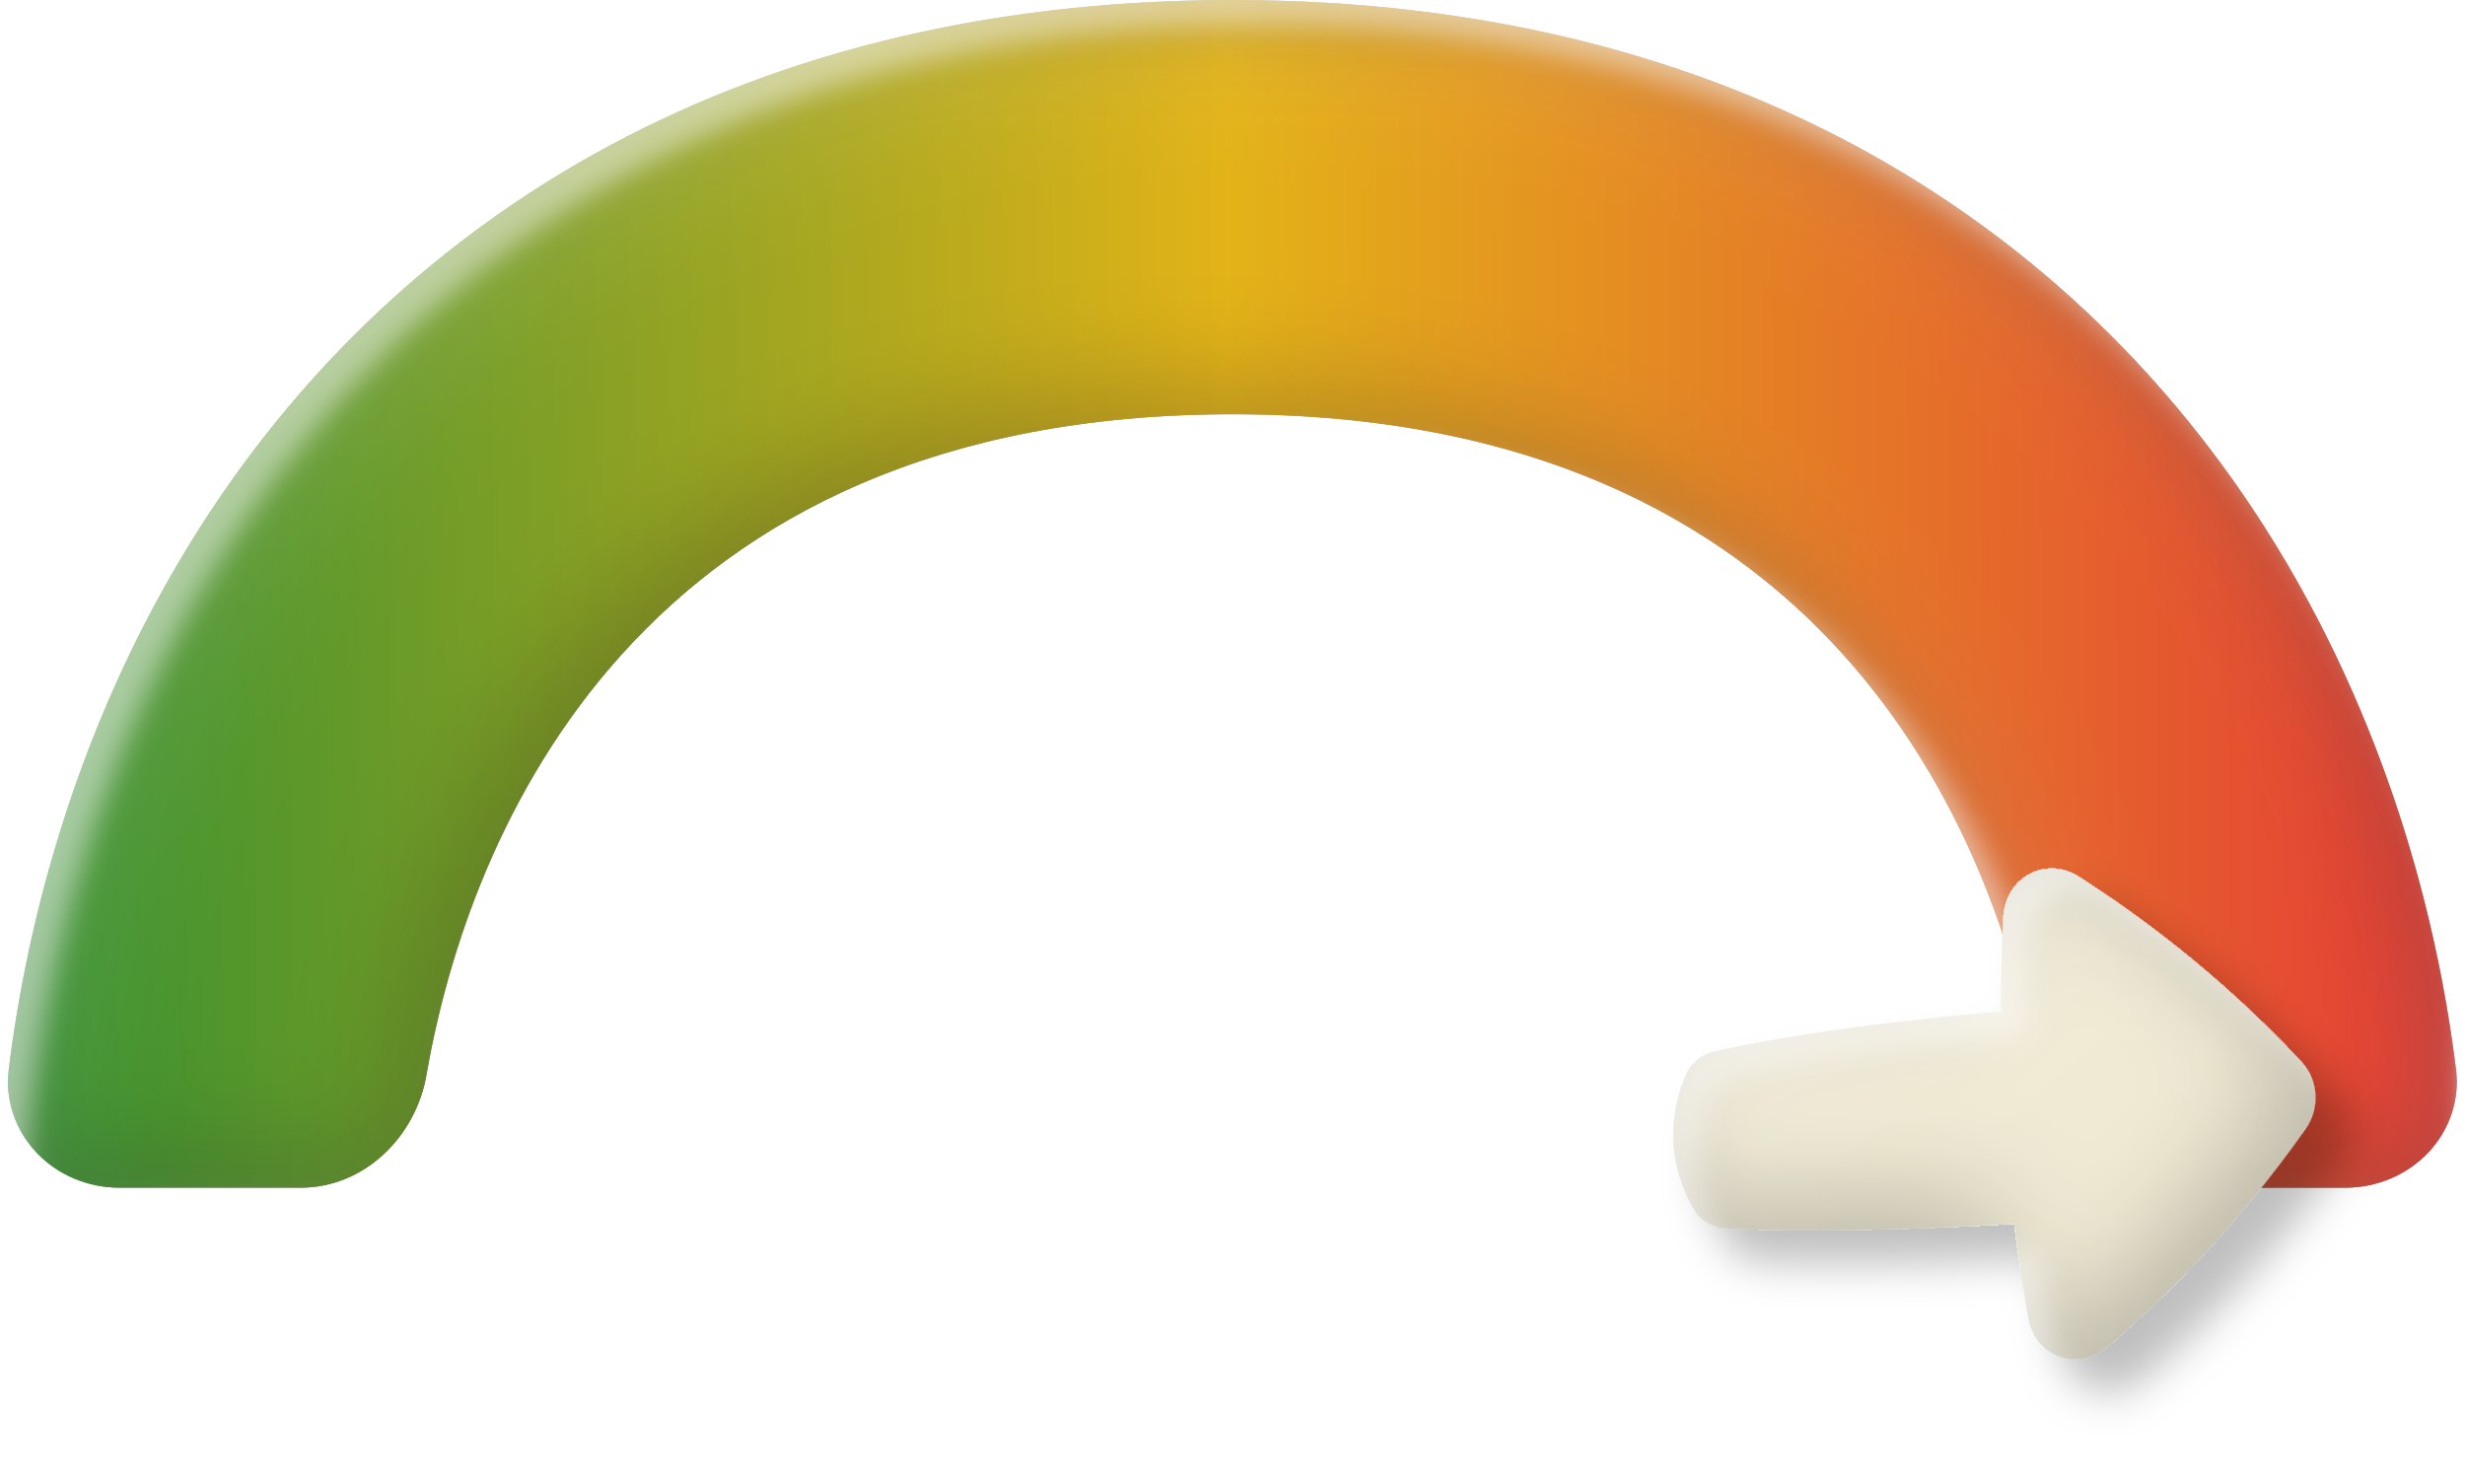
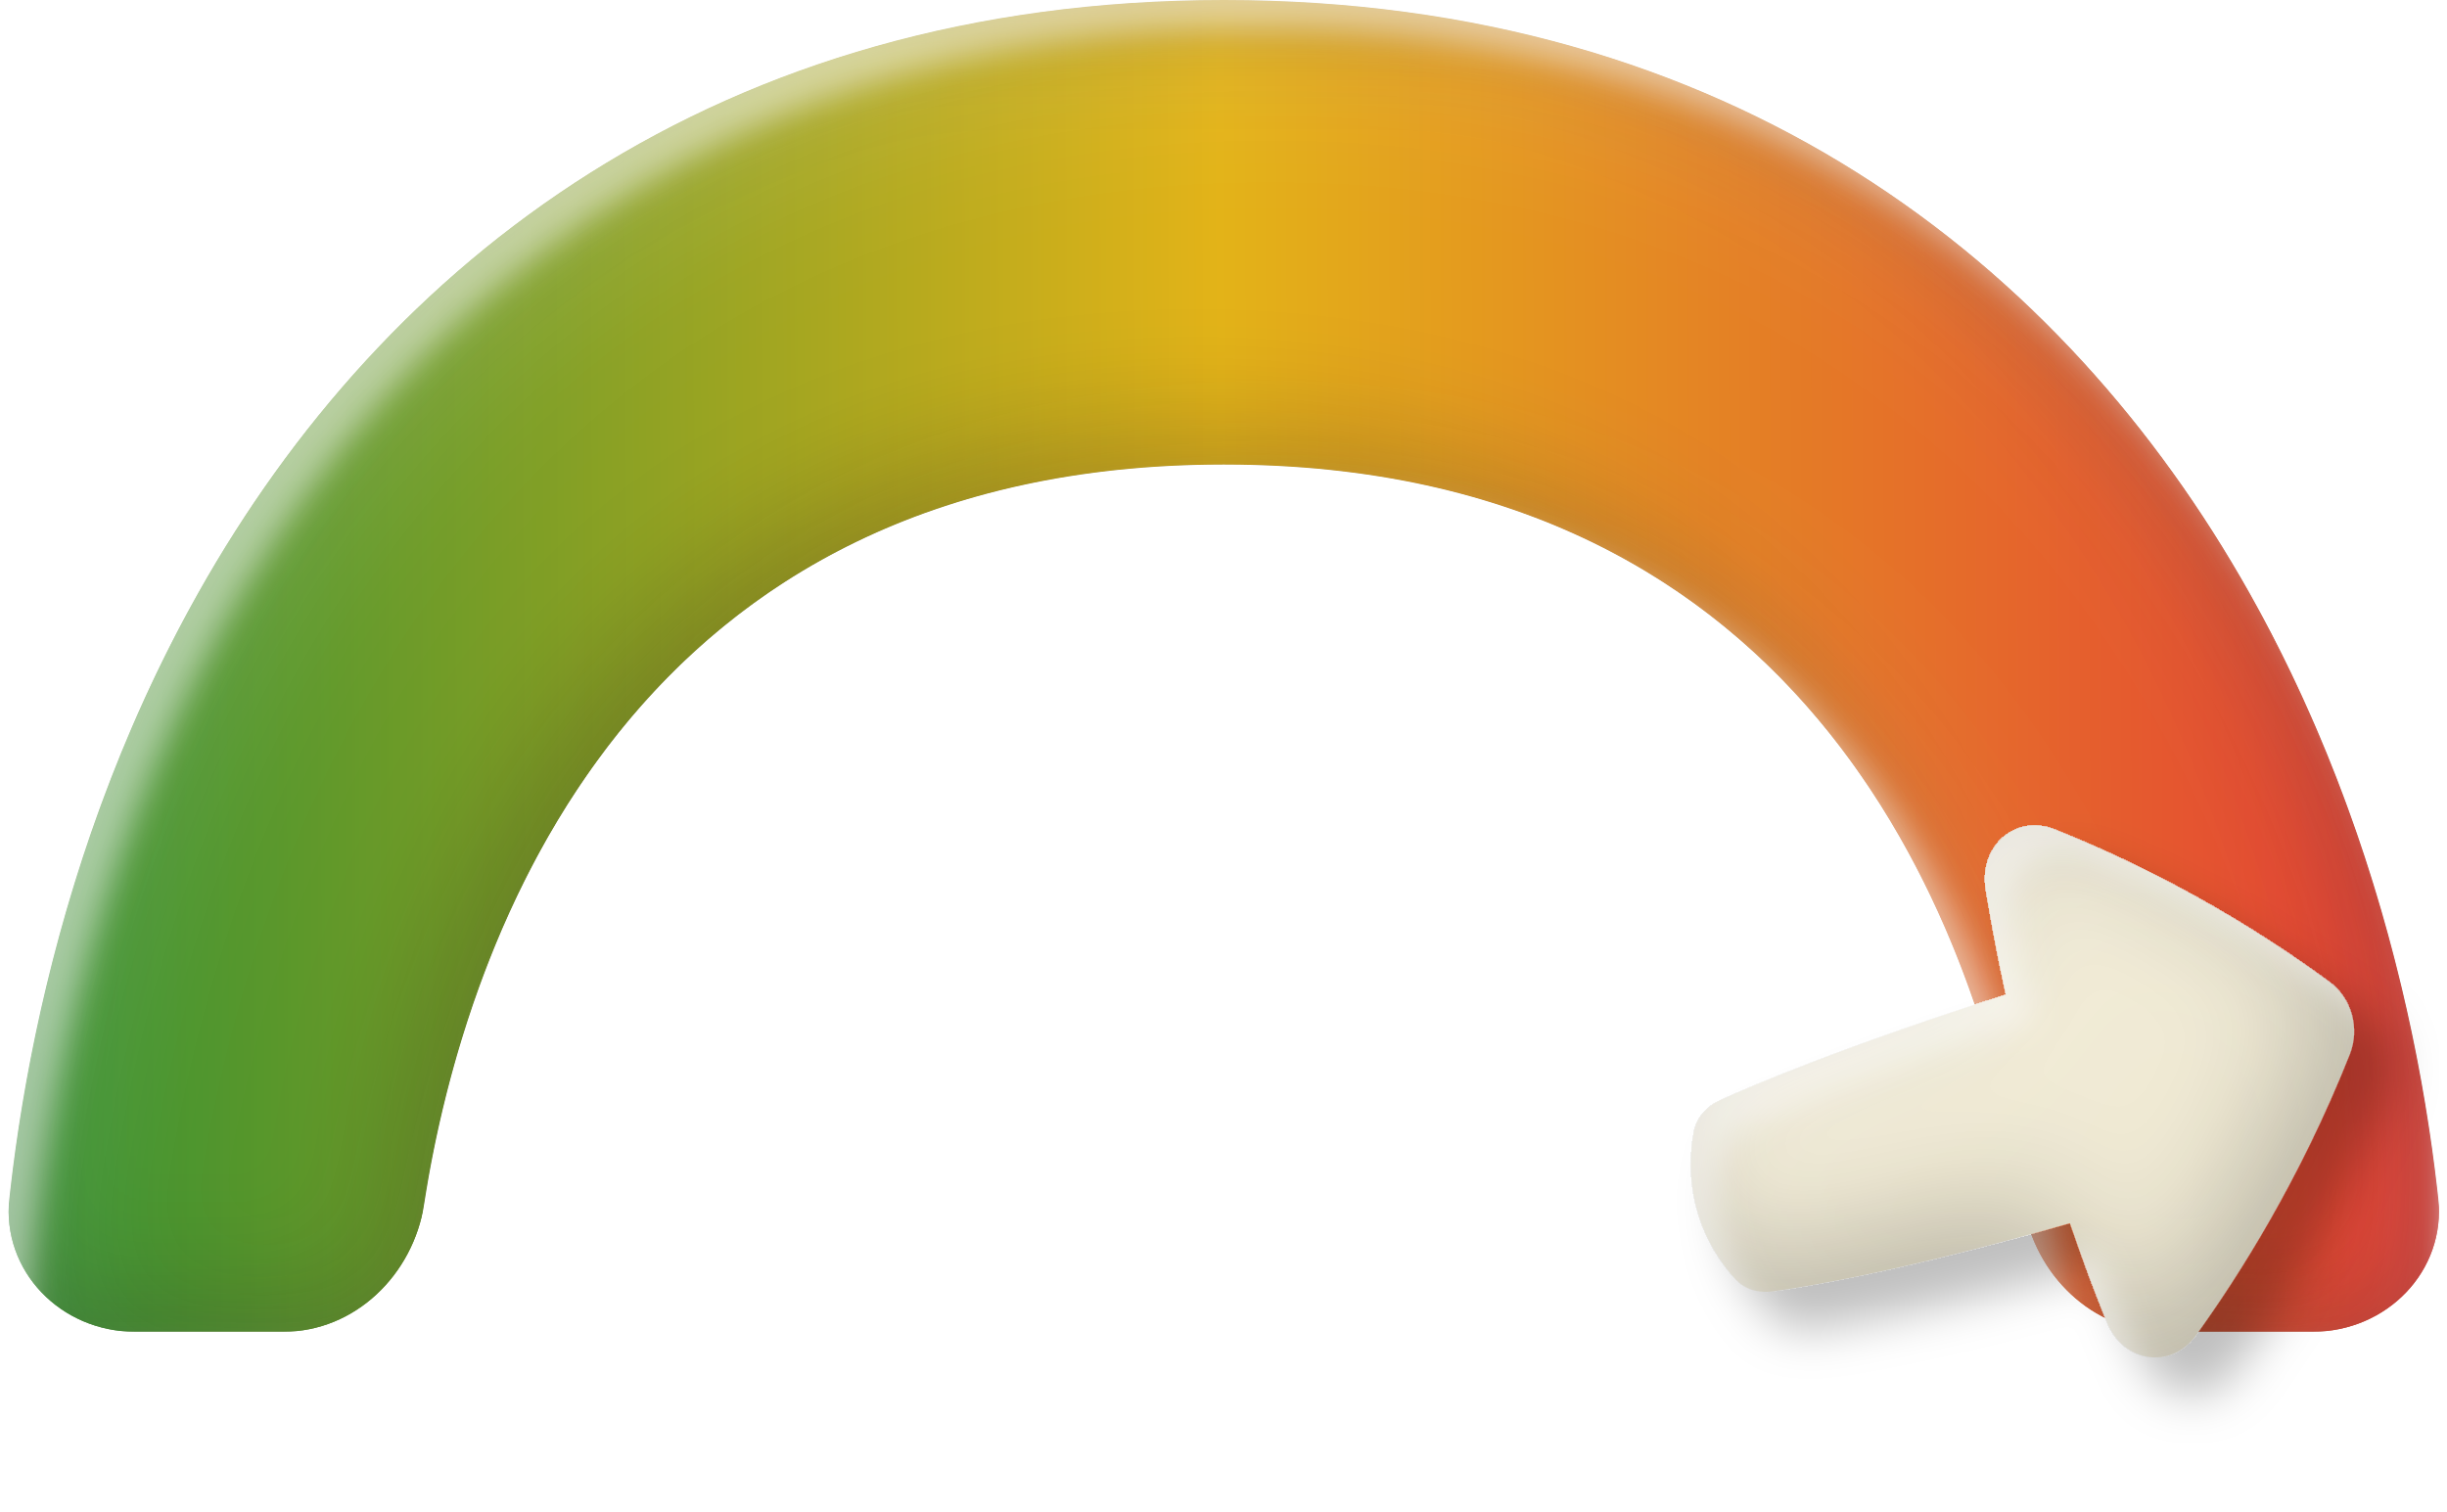
- <svg xmlns="http://www.w3.org/2000/svg" width="2863" height="1723" viewBox="0 0 2863 1723" fill="none">
-   <mask id="mask0_33_10" style="mask-type:alpha" maskUnits="userSpaceOnUse" x="9" y="0" width="2845" height="1380">
-     <path d="M10.201 1241.03C0.849 1316.74 62.596 1379.39 138.878 1379.39H349.18C422.812 1379.39 482.818 1320.7 495.436 1248.15C544.263 967.427 741.017 481.184 1431.34 481.184C2121.67 481.184 2318.42 967.427 2367.25 1248.15C2379.87 1320.7 2439.88 1379.39 2513.51 1379.39H2723.81C2800.09 1379.39 2861.84 1316.74 2852.49 1241.03C2831.49 1071.03 2773.27 836.92 2631.43 613.852C2413.91 271.784 2024.88 0 1431.34 0C837.807 0 448.777 271.784 231.262 613.852C89.416 836.92 31.201 1071.03 10.201 1241.03Z" fill="#F0EAD4" />
-     <path d="M10.201 1241.03C0.849 1316.74 62.596 1379.39 138.878 1379.39H349.18C422.812 1379.39 482.818 1320.7 495.436 1248.15C544.263 967.427 741.017 481.184 1431.34 481.184C2121.67 481.184 2318.42 967.427 2367.25 1248.15C2379.87 1320.7 2439.88 1379.39 2513.51 1379.39H2723.81C2800.09 1379.39 2861.84 1316.74 2852.49 1241.03C2831.49 1071.03 2773.27 836.92 2631.43 613.852C2413.91 271.784 2024.88 0 1431.34 0C837.807 0 448.777 271.784 231.262 613.852C89.416 836.92 31.201 1071.03 10.201 1241.03Z" fill="url(#paint0_linear_33_10)" />
+ <svg xmlns="http://www.w3.org/2000/svg" width="2526" height="1561" viewBox="0 0 2526 1561" fill="none">
+   <mask id="mask0_65_34" style="mask-type:alpha" maskUnits="userSpaceOnUse" x="8" y="-1" width="2510" height="1376">
+     <path d="M9.669 1236.77C1.381 1312.49 63.058 1374.94 139.227 1374.94H292.63C366.453 1374.94 426.566 1316.03 437.86 1243.07C481.206 963.091 655.102 479.629 1263.32 479.629C1871.54 479.629 2045.44 963.091 2088.78 1243.07C2100.08 1316.03 2160.19 1374.94 2234.01 1374.94H2387.42C2463.58 1374.94 2525.26 1312.49 2516.97 1236.77C2498.43 1067.34 2447.06 834.108 2321.99 611.868C2130.11 270.905 1786.92 -0 1263.32 -0C739.725 -0 396.537 270.905 204.654 611.868C79.584 834.108 28.218 1067.34 9.669 1236.77Z" fill="#F0EAD4" />
+     <path d="M9.669 1236.77C1.381 1312.49 63.058 1374.94 139.227 1374.94H292.63C366.453 1374.94 426.566 1316.03 437.86 1243.07C481.206 963.091 655.102 479.629 1263.32 479.629C1871.54 479.629 2045.44 963.091 2088.78 1243.07C2100.08 1316.03 2160.19 1374.94 2234.01 1374.94H2387.42C2463.58 1374.94 2525.26 1312.49 2516.97 1236.77C2498.43 1067.34 2447.06 834.108 2321.99 611.868C2130.11 270.905 1786.92 -0 1263.32 -0C739.725 -0 396.537 270.905 204.654 611.868C79.584 834.108 28.218 1067.34 9.669 1236.77Z" fill="url(#paint0_linear_65_34)" />
  </mask>
-   <g mask="url(#mask0_33_10)">
-     <path d="M240.424 1461.5C239.798 1583.91 270.789 1862.98 434.284 2120.09C608.832 2394.59 922.284 2622.45 1431.34 2622.45C1940.4 2622.45 2253.85 2394.59 2428.4 2120.09C2591.89 1862.99 2622.89 1583.93 2622.26 1461.51V1401.53C2622.89 1279.11 2591.89 1000.06 2428.4 742.95C2253.85 468.452 1940.4 240.592 1431.34 240.592C922.284 240.592 608.832 468.452 434.284 742.95C270.789 1000.07 239.798 1279.13 240.424 1401.55V1461.5Z" stroke="black" stroke-width="481.184" />
-     <g filter="url(#filter0_iii_33_10)">
-       <path d="M0.002 1379.39H481.31C488.004 1165.93 612.142 481.184 1431.35 481.184C2250.55 481.184 2374.69 1165.93 2381.38 1379.39H2862.69C2859.72 1218.49 2817.62 906.662 2631.43 613.852C2413.91 271.784 2024.88 0 1431.35 0C837.809 0 448.78 271.784 231.265 613.852C45.072 906.662 2.976 1218.49 0.002 1379.39Z" fill="#F0EAD4" />
-       <path d="M0.002 1379.39H481.31C488.004 1165.93 612.142 481.184 1431.35 481.184C2250.55 481.184 2374.69 1165.93 2381.38 1379.39H2862.69C2859.72 1218.49 2817.62 906.662 2631.43 613.852C2413.91 271.784 2024.88 0 1431.35 0C837.809 0 448.78 271.784 231.265 613.852C45.072 906.662 2.976 1218.49 0.002 1379.39Z" fill="url(#paint1_linear_33_10)" />
+   <g mask="url(#mask0_65_34)">
+     <g filter="url(#filter0_diii_65_34)">
+       <path d="M0.646 1374.94H425.237C431.142 1162.16 540.652 479.629 1263.32 479.629C1986 479.629 2095.51 1162.16 2101.41 1374.94H2526C2523.38 1214.55 2486.24 903.732 2321.99 611.868C2130.11 270.905 1786.92 -0 1263.32 -0C739.728 -0 396.54 270.905 204.657 611.868C40.404 903.732 3.269 1214.55 0.646 1374.94Z" fill="#F0EAD4" />
+       <path d="M0.646 1374.94H425.237C431.142 1162.16 540.652 479.629 1263.32 479.629C1986 479.629 2095.51 1162.16 2101.41 1374.94H2526C2523.38 1214.55 2486.24 903.732 2321.99 611.868C2130.11 270.905 1786.92 -0 1263.32 -0C739.728 -0 396.54 270.905 204.657 611.868C40.404 903.732 3.269 1214.55 0.646 1374.94Z" fill="url(#paint1_linear_65_34)" />
    </g>
  </g>
-   <g filter="url(#filter1_diii_33_10)">
-     <path d="M2672.92 1232.99C2692.91 1254.42 2694.97 1287.04 2677.86 1311.31C2595.93 1427.58 2508.06 1512.64 2448.26 1563.88C2413.63 1593.56 2364.33 1575.61 2356.22 1531.09C2350.7 1500.75 2344.75 1463.68 2339.5 1421.33C2154.69 1431.95 2050.2 1429.08 2006.71 1426.7C1991.04 1425.84 1976.46 1418.76 1968.38 1405.37C1958.39 1388.8 1946.37 1362.38 1944.1 1328.6C1941.77 1294.06 1950.85 1265.34 1958.9 1247.29C1965.09 1233.42 1977.93 1224.43 1992.69 1221.06C2034.73 1211.48 2138 1191.41 2324.1 1174.85C2324.03 1132.46 2325.28 1095.13 2326.95 1064.46C2329.42 1019.16 2375.96 993.903 2413.98 1018C2479.59 1059.59 2577.24 1130.38 2672.92 1232.99Z" fill="#F0EAD4" />
+   <g filter="url(#filter1_diii_65_34)">
+     <path d="M2425.6 1088.74C2436.3 1061.82 2427.57 1030.59 2404.63 1013.74C2294.76 933.059 2189.75 883.608 2120.43 856.176C2080.28 840.283 2042.6 873.997 2049.85 918.447C2054.8 948.731 2061.54 985.469 2070.61 1026.9C1904.16 1080.39 1812.92 1118.93 1775.34 1136.08C1761.8 1142.25 1751.22 1153.89 1748.43 1169.19C1744.97 1188.12 1742.92 1216.97 1751.84 1249.36C1760.96 1282.49 1778.26 1306.25 1791.2 1320.38C1801.14 1331.24 1815.37 1335.25 1829.48 1333.33C1869.67 1327.87 1967.24 1311.21 2136.74 1262.86C2150.38 1302.55 2163.56 1337.05 2174.95 1365.17C2191.78 1406.72 2241 1414.39 2266.74 1378.8C2311.17 1317.36 2374.4 1217.6 2425.6 1088.74Z" fill="#F0EAD4" />
  </g>
  <defs>
-     <filter id="filter0_iii_33_10" x="-28.965" y="-28.966" width="2939.93" height="1456.64" filterUnits="userSpaceOnUse" color-interpolation-filters="sRGB">
-       <feFlood flood-opacity="0" result="BackgroundImageFix" />
-       <feBlend mode="normal" in="SourceGraphic" in2="BackgroundImageFix" result="shape" />
-       <feColorMatrix in="SourceAlpha" type="matrix" values="0 0 0 0 0 0 0 0 0 0 0 0 0 0 0 0 0 0 127 0" result="hardAlpha" />
-       <feOffset dx="-28.966" dy="-28.966" />
-       <feGaussianBlur stdDeviation="63.726" />
-       <feComposite in2="hardAlpha" operator="arithmetic" k2="-1" k3="1" />
-       <feColorMatrix type="matrix" values="0 0 0 0 0 0 0 0 0 0 0 0 0 0 0 0 0 0 0.24 0" />
-       <feBlend mode="normal" in2="shape" result="effect1_innerShadow_33_10" />
-       <feColorMatrix in="SourceAlpha" type="matrix" values="0 0 0 0 0 0 0 0 0 0 0 0 0 0 0 0 0 0 127 0" result="hardAlpha" />
-       <feOffset dx="28.966" dy="28.966" />
-       <feGaussianBlur stdDeviation="15.931" />
-       <feComposite in2="hardAlpha" operator="arithmetic" k2="-1" k3="1" />
-       <feColorMatrix type="matrix" values="0 0 0 0 1 0 0 0 0 1 0 0 0 0 1 0 0 0 0.5 0" />
-       <feBlend mode="normal" in2="effect1_innerShadow_33_10" result="effect2_innerShadow_33_10" />
-       <feColorMatrix in="SourceAlpha" type="matrix" values="0 0 0 0 0 0 0 0 0 0 0 0 0 0 0 0 0 0 127 0" result="hardAlpha" />
-       <feOffset dx="48.277" dy="48.277" />
-       <feGaussianBlur stdDeviation="82.072" />
-       <feComposite in2="hardAlpha" operator="arithmetic" k2="-1" k3="1" />
-       <feColorMatrix type="matrix" values="0 0 0 0 1 0 0 0 0 1 0 0 0 0 1 0 0 0 0.15 0" />
-       <feBlend mode="normal" in2="effect2_innerShadow_33_10" result="effect3_innerShadow_33_10" />
-     </filter>
-     <filter id="filter1_diii_33_10" x="1914.76" y="979.728" width="861.563" height="685.637" filterUnits="userSpaceOnUse" color-interpolation-filters="sRGB">
+     <filter id="filter0_diii_65_34" x="-28.321" y="-28.967" width="2641.22" height="1490.8" filterUnits="userSpaceOnUse" color-interpolation-filters="sRGB">
      <feFlood flood-opacity="0" result="BackgroundImageFix" />
      <feColorMatrix in="SourceAlpha" type="matrix" values="0 0 0 0 0 0 0 0 0 0 0 0 0 0 0 0 0 0 127 0" result="hardAlpha" />
      <feOffset dx="38.622" dy="38.622" />
      <feGaussianBlur stdDeviation="24.139" />
      <feComposite in2="hardAlpha" operator="out" />
      <feColorMatrix type="matrix" values="0 0 0 0 0 0 0 0 0 0 0 0 0 0 0 0 0 0 0.25 0" />
-       <feBlend mode="normal" in2="BackgroundImageFix" result="effect1_dropShadow_33_10" />
-       <feBlend mode="normal" in="SourceGraphic" in2="effect1_dropShadow_33_10" result="shape" />
+       <feBlend mode="normal" in2="BackgroundImageFix" result="effect1_dropShadow_65_34" />
+       <feBlend mode="normal" in="SourceGraphic" in2="effect1_dropShadow_65_34" result="shape" />
      <feColorMatrix in="SourceAlpha" type="matrix" values="0 0 0 0 0 0 0 0 0 0 0 0 0 0 0 0 0 0 127 0" result="hardAlpha" />
      <feOffset dx="-28.966" dy="-28.966" />
      <feGaussianBlur stdDeviation="63.726" />
      <feComposite in2="hardAlpha" operator="arithmetic" k2="-1" k3="1" />
      <feColorMatrix type="matrix" values="0 0 0 0 0 0 0 0 0 0 0 0 0 0 0 0 0 0 0.24 0" />
-       <feBlend mode="normal" in2="shape" result="effect2_innerShadow_33_10" />
+       <feBlend mode="normal" in2="shape" result="effect2_innerShadow_65_34" />
      <feColorMatrix in="SourceAlpha" type="matrix" values="0 0 0 0 0 0 0 0 0 0 0 0 0 0 0 0 0 0 127 0" result="hardAlpha" />
      <feOffset dx="28.966" dy="28.966" />
      <feGaussianBlur stdDeviation="15.931" />
      <feComposite in2="hardAlpha" operator="arithmetic" k2="-1" k3="1" />
      <feColorMatrix type="matrix" values="0 0 0 0 1 0 0 0 0 1 0 0 0 0 1 0 0 0 0.5 0" />
-       <feBlend mode="normal" in2="effect2_innerShadow_33_10" result="effect3_innerShadow_33_10" />
+       <feBlend mode="normal" in2="effect2_innerShadow_65_34" result="effect3_innerShadow_65_34" />
      <feColorMatrix in="SourceAlpha" type="matrix" values="0 0 0 0 0 0 0 0 0 0 0 0 0 0 0 0 0 0 127 0" result="hardAlpha" />
      <feOffset dx="48.277" dy="48.277" />
      <feGaussianBlur stdDeviation="82.072" />
      <feComposite in2="hardAlpha" operator="arithmetic" k2="-1" k3="1" />
      <feColorMatrix type="matrix" values="0 0 0 0 1 0 0 0 0 1 0 0 0 0 1 0 0 0 0.15 0" />
-       <feBlend mode="normal" in2="effect3_innerShadow_33_10" result="effect4_innerShadow_33_10" />
+       <feBlend mode="normal" in2="effect3_innerShadow_65_34" result="effect4_innerShadow_65_34" />
    </filter>
-     <linearGradient id="paint0_linear_33_10" x1="2862.86" y1="1415.48" x2="-0.179" y2="1427.51" gradientUnits="userSpaceOnUse">
+     <filter id="filter1_diii_65_34" x="1716.51" y="823.213" width="800.523" height="665.148" filterUnits="userSpaceOnUse" color-interpolation-filters="sRGB">
+       <feFlood flood-opacity="0" result="BackgroundImageFix" />
+       <feColorMatrix in="SourceAlpha" type="matrix" values="0 0 0 0 0 0 0 0 0 0 0 0 0 0 0 0 0 0 127 0" result="hardAlpha" />
+       <feOffset dx="38.622" dy="38.622" />
+       <feGaussianBlur stdDeviation="24.139" />
+       <feComposite in2="hardAlpha" operator="out" />
+       <feColorMatrix type="matrix" values="0 0 0 0 0 0 0 0 0 0 0 0 0 0 0 0 0 0 0.25 0" />
+       <feBlend mode="normal" in2="BackgroundImageFix" result="effect1_dropShadow_65_34" />
+       <feBlend mode="normal" in="SourceGraphic" in2="effect1_dropShadow_65_34" result="shape" />
+       <feColorMatrix in="SourceAlpha" type="matrix" values="0 0 0 0 0 0 0 0 0 0 0 0 0 0 0 0 0 0 127 0" result="hardAlpha" />
+       <feOffset dx="-28.966" dy="-28.966" />
+       <feGaussianBlur stdDeviation="63.726" />
+       <feComposite in2="hardAlpha" operator="arithmetic" k2="-1" k3="1" />
+       <feColorMatrix type="matrix" values="0 0 0 0 0 0 0 0 0 0 0 0 0 0 0 0 0 0 0.24 0" />
+       <feBlend mode="normal" in2="shape" result="effect2_innerShadow_65_34" />
+       <feColorMatrix in="SourceAlpha" type="matrix" values="0 0 0 0 0 0 0 0 0 0 0 0 0 0 0 0 0 0 127 0" result="hardAlpha" />
+       <feOffset dx="28.966" dy="28.966" />
+       <feGaussianBlur stdDeviation="15.931" />
+       <feComposite in2="hardAlpha" operator="arithmetic" k2="-1" k3="1" />
+       <feColorMatrix type="matrix" values="0 0 0 0 1 0 0 0 0 1 0 0 0 0 1 0 0 0 0.5 0" />
+       <feBlend mode="normal" in2="effect2_innerShadow_65_34" result="effect3_innerShadow_65_34" />
+       <feColorMatrix in="SourceAlpha" type="matrix" values="0 0 0 0 0 0 0 0 0 0 0 0 0 0 0 0 0 0 127 0" result="hardAlpha" />
+       <feOffset dx="48.277" dy="48.277" />
+       <feGaussianBlur stdDeviation="82.072" />
+       <feComposite in2="hardAlpha" operator="arithmetic" k2="-1" k3="1" />
+       <feColorMatrix type="matrix" values="0 0 0 0 1 0 0 0 0 1 0 0 0 0 1 0 0 0 0.15 0" />
+       <feBlend mode="normal" in2="effect3_innerShadow_65_34" result="effect4_innerShadow_65_34" />
+     </filter>
+     <linearGradient id="paint0_linear_65_34" x1="2526.16" y1="1410.91" x2="0.476" y2="1420.3" gradientUnits="userSpaceOnUse">
      <stop stop-color="#E63C36" />
      <stop offset="0.5" stop-color="#E3B318" />
      <stop offset="1" stop-color="#318F30" />
    </linearGradient>
-     <linearGradient id="paint1_linear_33_10" x1="2862.87" y1="1415.48" x2="-0.176" y2="1427.51" gradientUnits="userSpaceOnUse">
+     <linearGradient id="paint1_linear_65_34" x1="2526.16" y1="1410.91" x2="0.479" y2="1420.3" gradientUnits="userSpaceOnUse">
      <stop stop-color="#E63C36" />
      <stop offset="0.5" stop-color="#E3B318" />
      <stop offset="1" stop-color="#318F30" />
    </linearGradient>
  </defs>
</svg>
